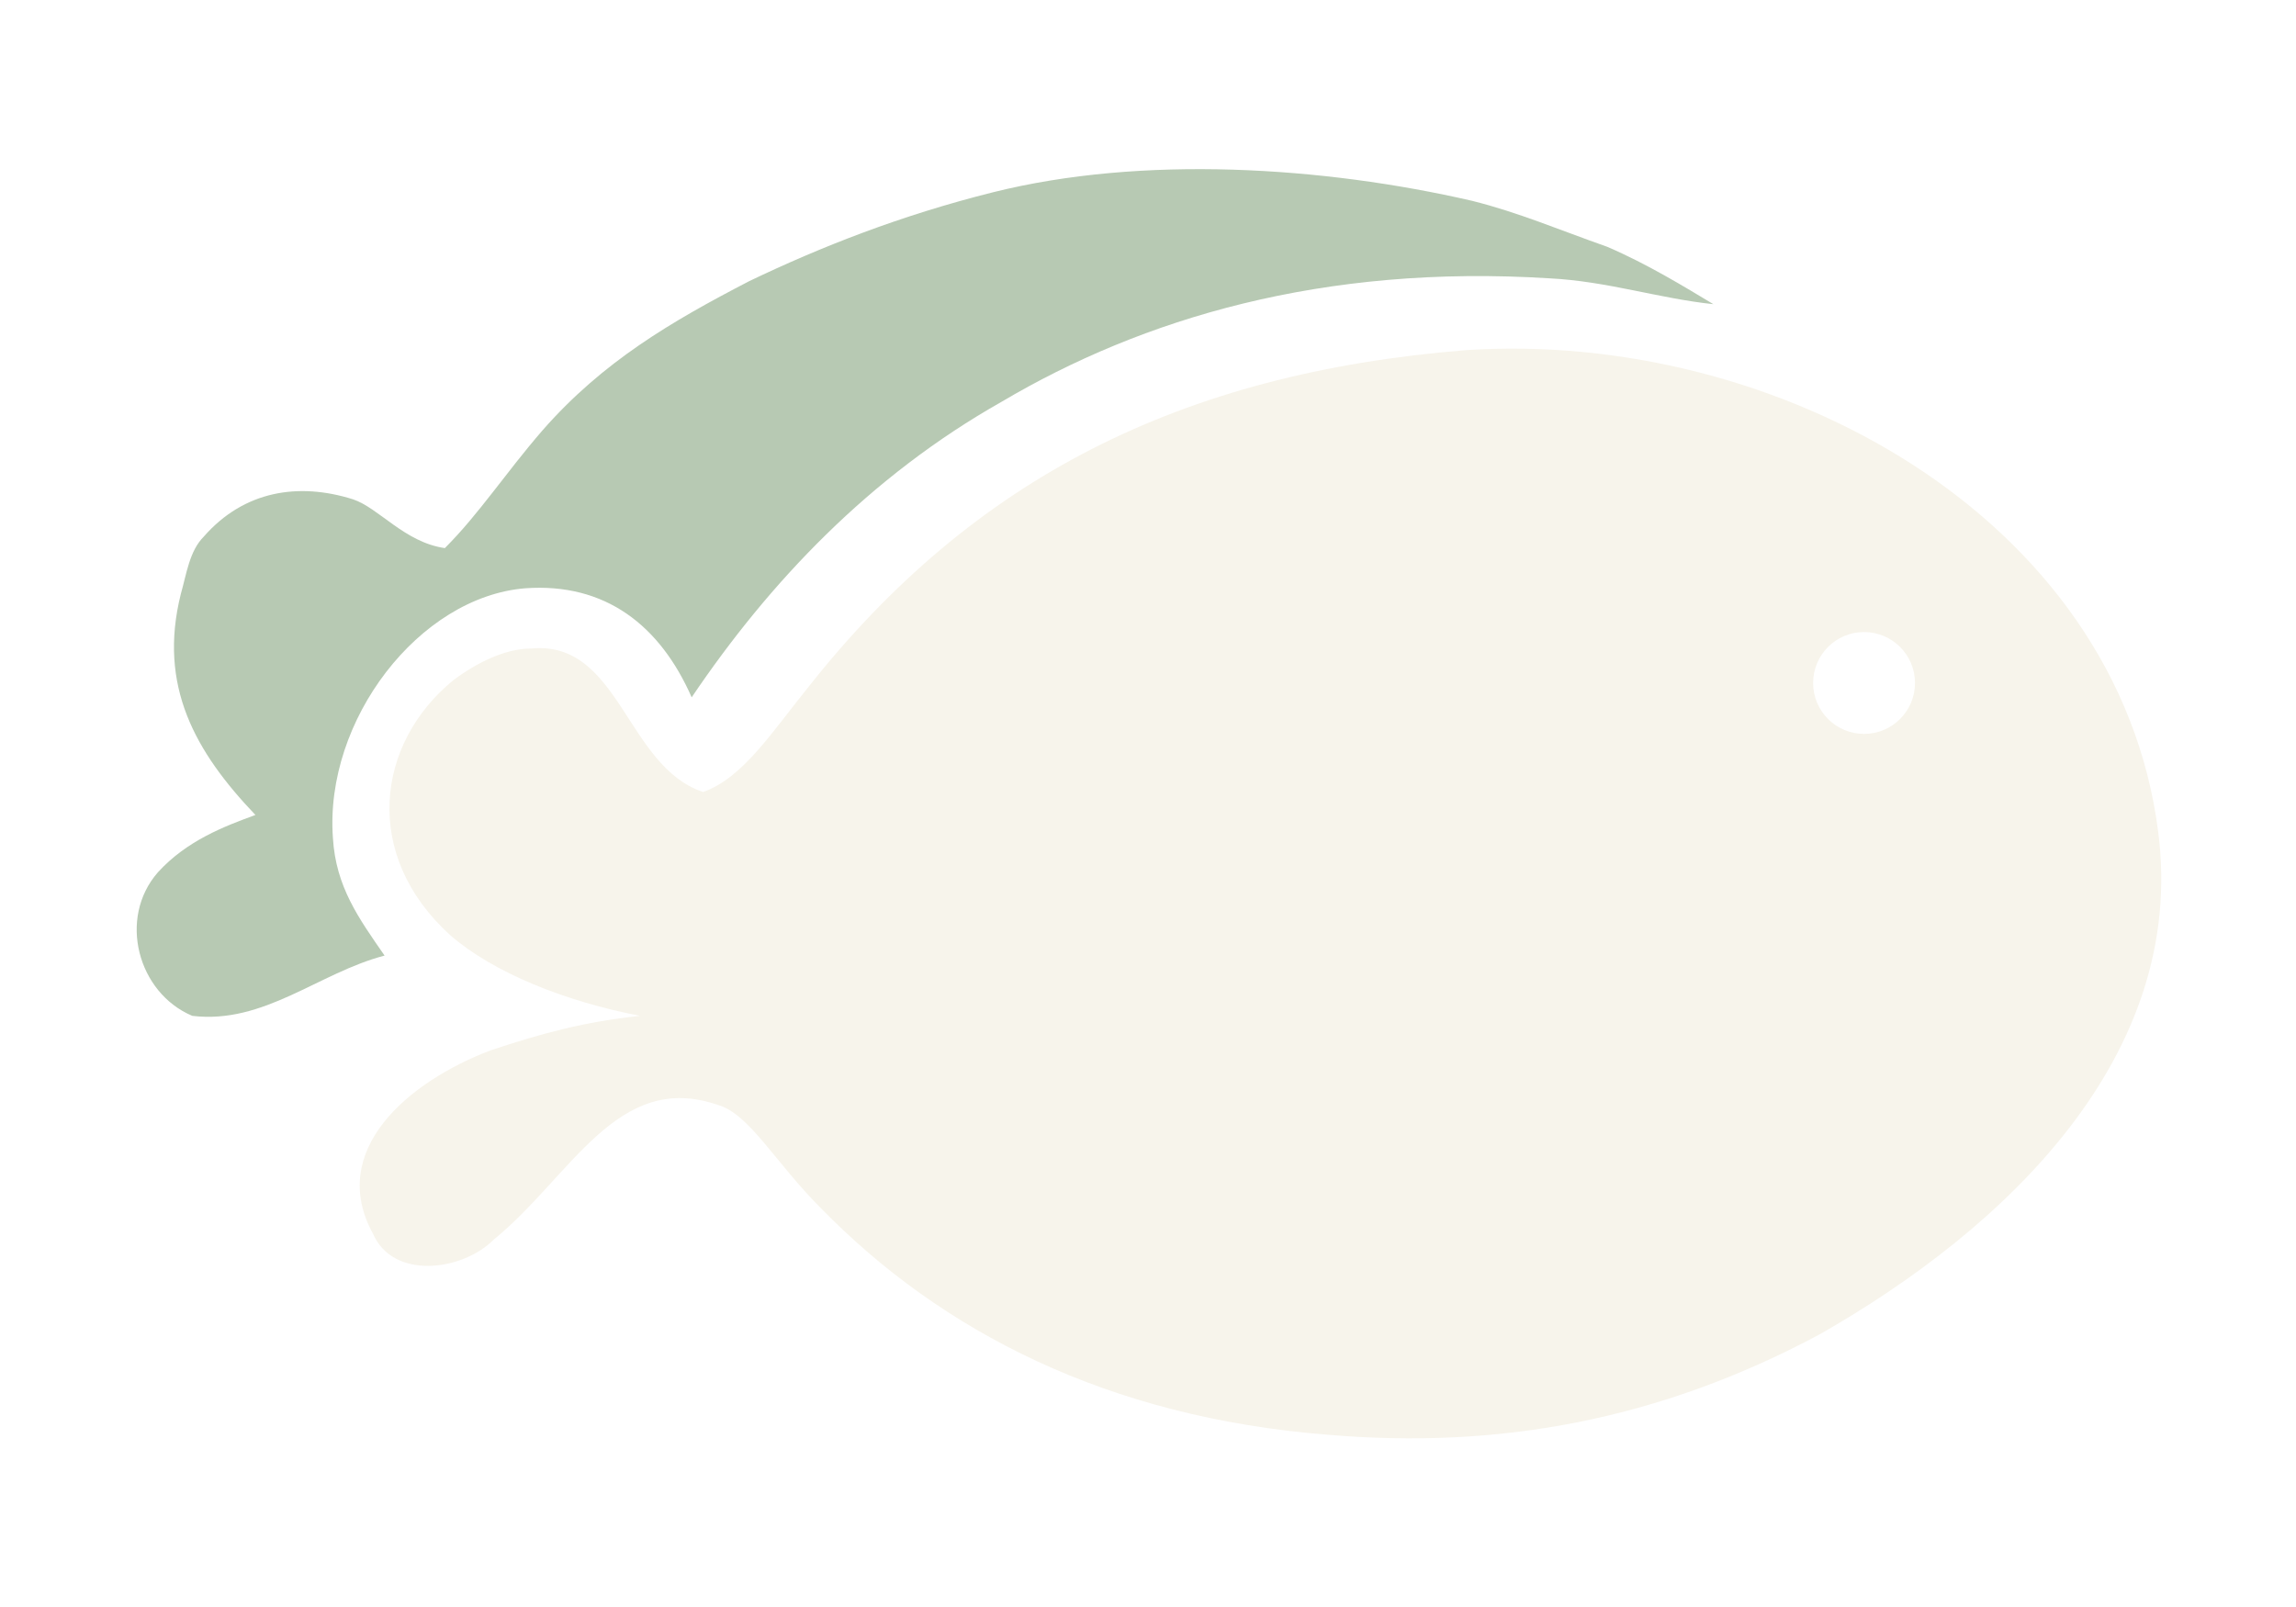
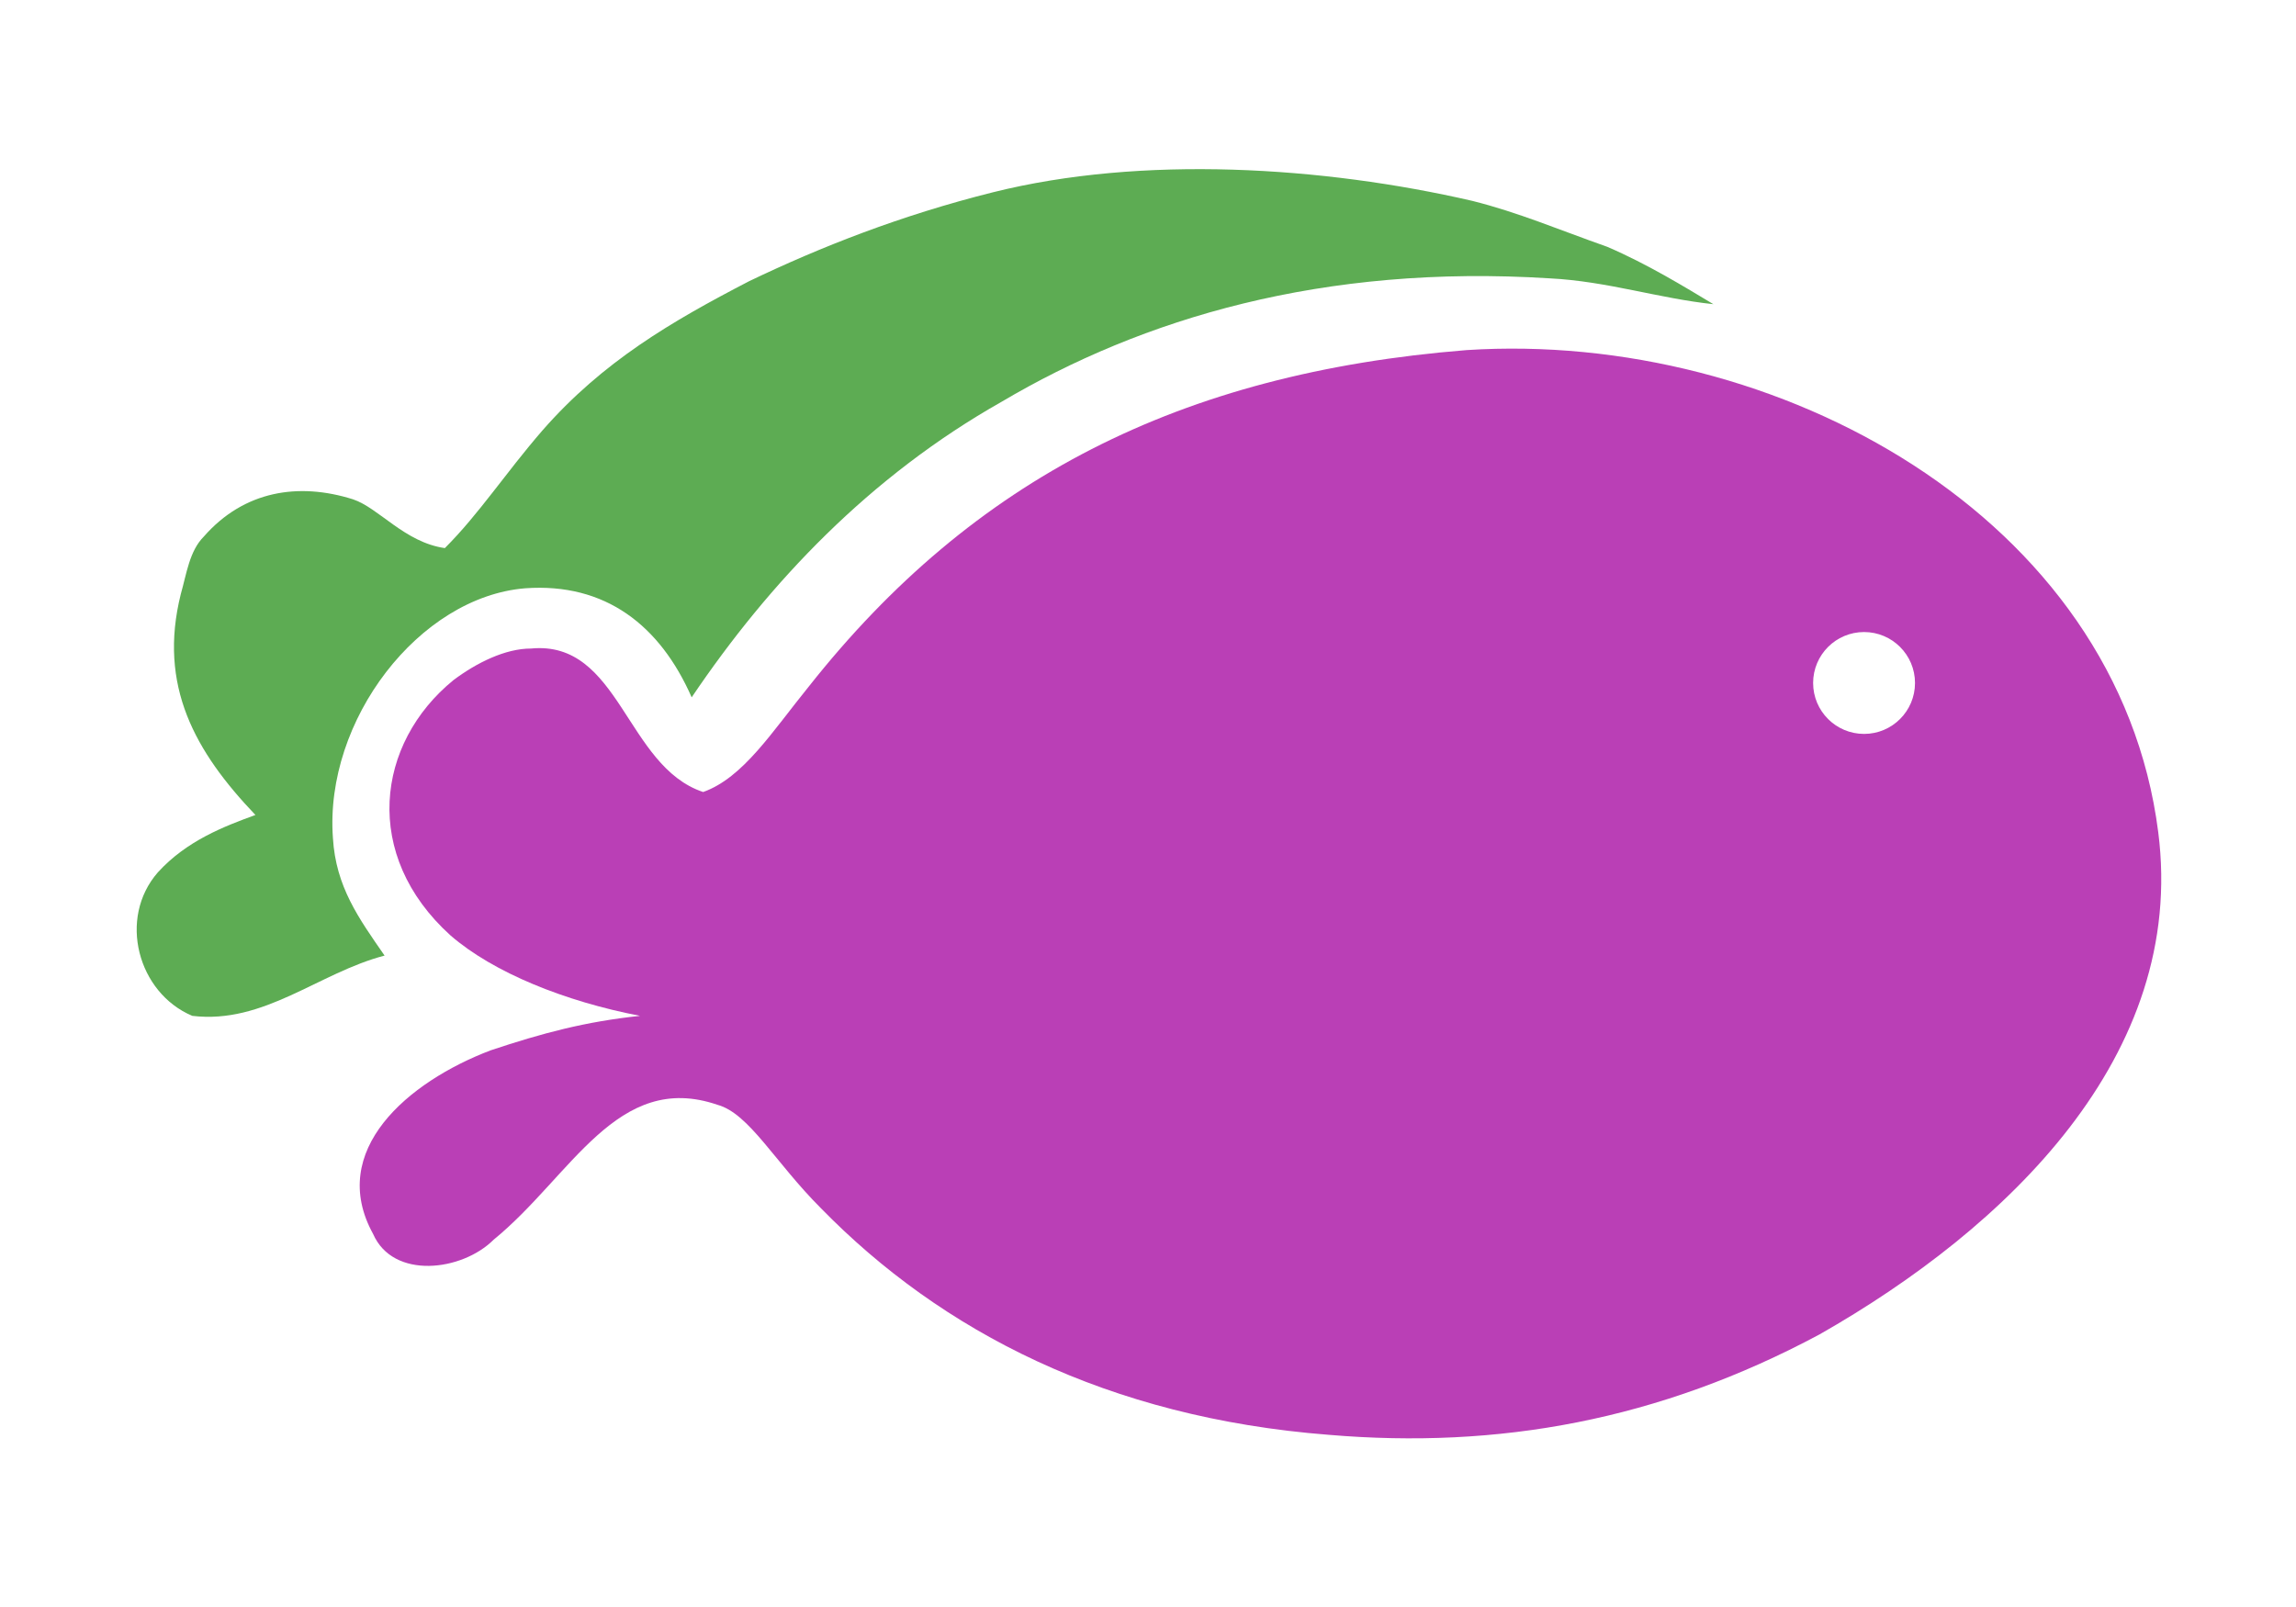
<svg xmlns="http://www.w3.org/2000/svg" viewBox="0 0 800 560" width="800" height="560" role="img" aria-label="肥鱼笔记 · 叠页标志">
  <g transform="translate(-219 -54)">
-     <path fill="#B7C9B3" d="M 816 160 C 797 158 779 152 759 151 C 680 146 617 165 568 194 C 522 220 487 257 460 297 C 449 272 430 257 402 259 C 365 262 332 305 335 346 C 336 363 344 374 353 387 C 330 393 311 411 286 408 C 267 400 260 374 274 358 C 284 347 297 342 308 338 C 287 316 274 293 282 261 C 284 254 285 246 290 241 C 304 225 323 222 342 228 C 351 231 360 243 374 245 C 386 233 395 219 408 204 C 429 180 453 166 480 152 C 505 140 533 129 565 121 C 617 108 680 112 732 124 C 748 128 762 134 779 140 C 793 146 806 154 816 160 Z" />
-     <path fill="#F7F4EB" fill-rule="evenodd" d="M 442 408 C 416 403 391 393 376 380 C 345 352 350 313 377 291 C 385 285 395 280 404 280 C 435 277 437 321 464 330 C 478 325 488 309 501 293 C 558 221 630 184 730 176 C 838 169 957 234 971 344 C 981 422 918 482 853 519 C 797 549 741 559 682 554 C 605 548 547 518 505 475 C 489 459 480 442 469 439 C 434 427 418 464 391 486 C 380 497 356 500 349 484 C 333 455 361 431 390 420 C 408 414 423 410 442 408 Z M 886.25 292.0 A 17.75 17.75 0 1 0 850.75 292.0 A 17.75 17.75 0 1 0 886.25 292.0 Z" />
+     <path fill="#5DAC53" d="M 816 160 C 797 158 779 152 759 151 C 680 146 617 165 568 194 C 522 220 487 257 460 297 C 449 272 430 257 402 259 C 365 262 332 305 335 346 C 336 363 344 374 353 387 C 330 393 311 411 286 408 C 267 400 260 374 274 358 C 284 347 297 342 308 338 C 287 316 274 293 282 261 C 284 254 285 246 290 241 C 304 225 323 222 342 228 C 351 231 360 243 374 245 C 386 233 395 219 408 204 C 429 180 453 166 480 152 C 505 140 533 129 565 121 C 617 108 680 112 732 124 C 748 128 762 134 779 140 C 793 146 806 154 816 160 Z" />
+     <path fill="#BA3FB6" fill-rule="evenodd" d="M 442 408 C 416 403 391 393 376 380 C 345 352 350 313 377 291 C 385 285 395 280 404 280 C 435 277 437 321 464 330 C 478 325 488 309 501 293 C 558 221 630 184 730 176 C 838 169 957 234 971 344 C 981 422 918 482 853 519 C 797 549 741 559 682 554 C 605 548 547 518 505 475 C 489 459 480 442 469 439 C 434 427 418 464 391 486 C 380 497 356 500 349 484 C 333 455 361 431 390 420 C 408 414 423 410 442 408 Z M 886.25 292.0 A 17.75 17.75 0 1 0 850.75 292.0 A 17.75 17.75 0 1 0 886.25 292.0 Z" />
  </g>
</svg>
